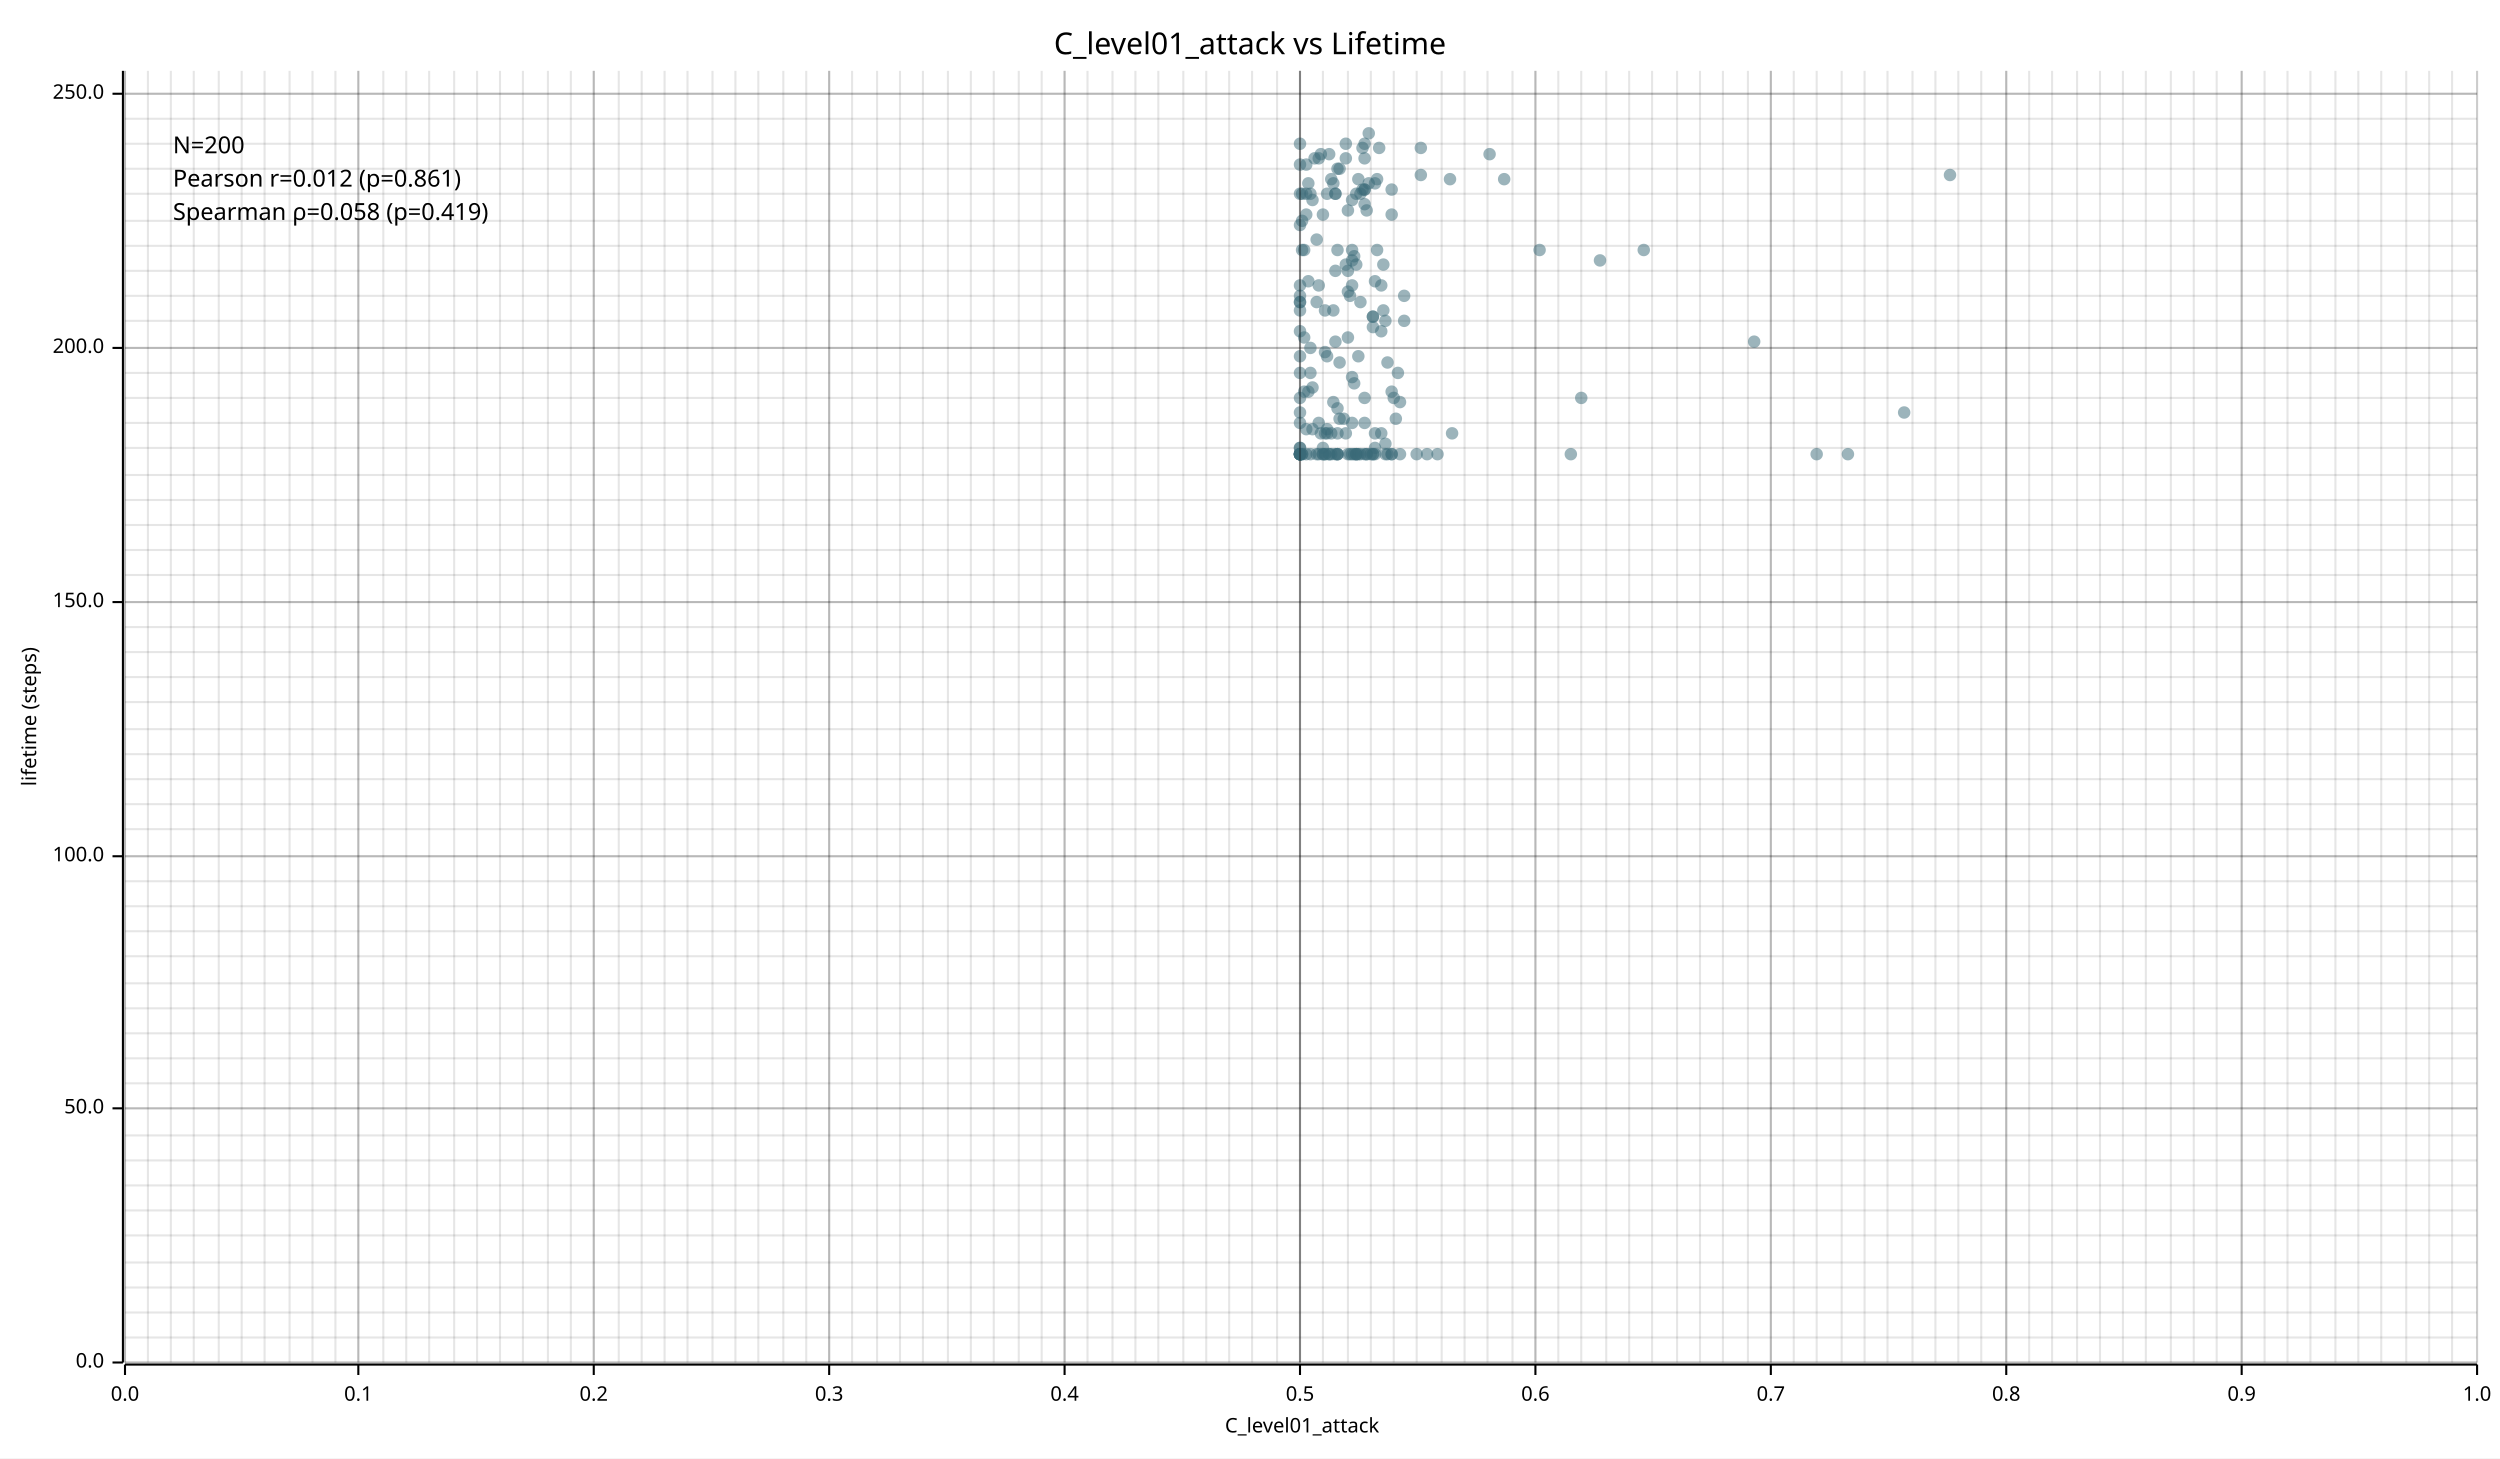
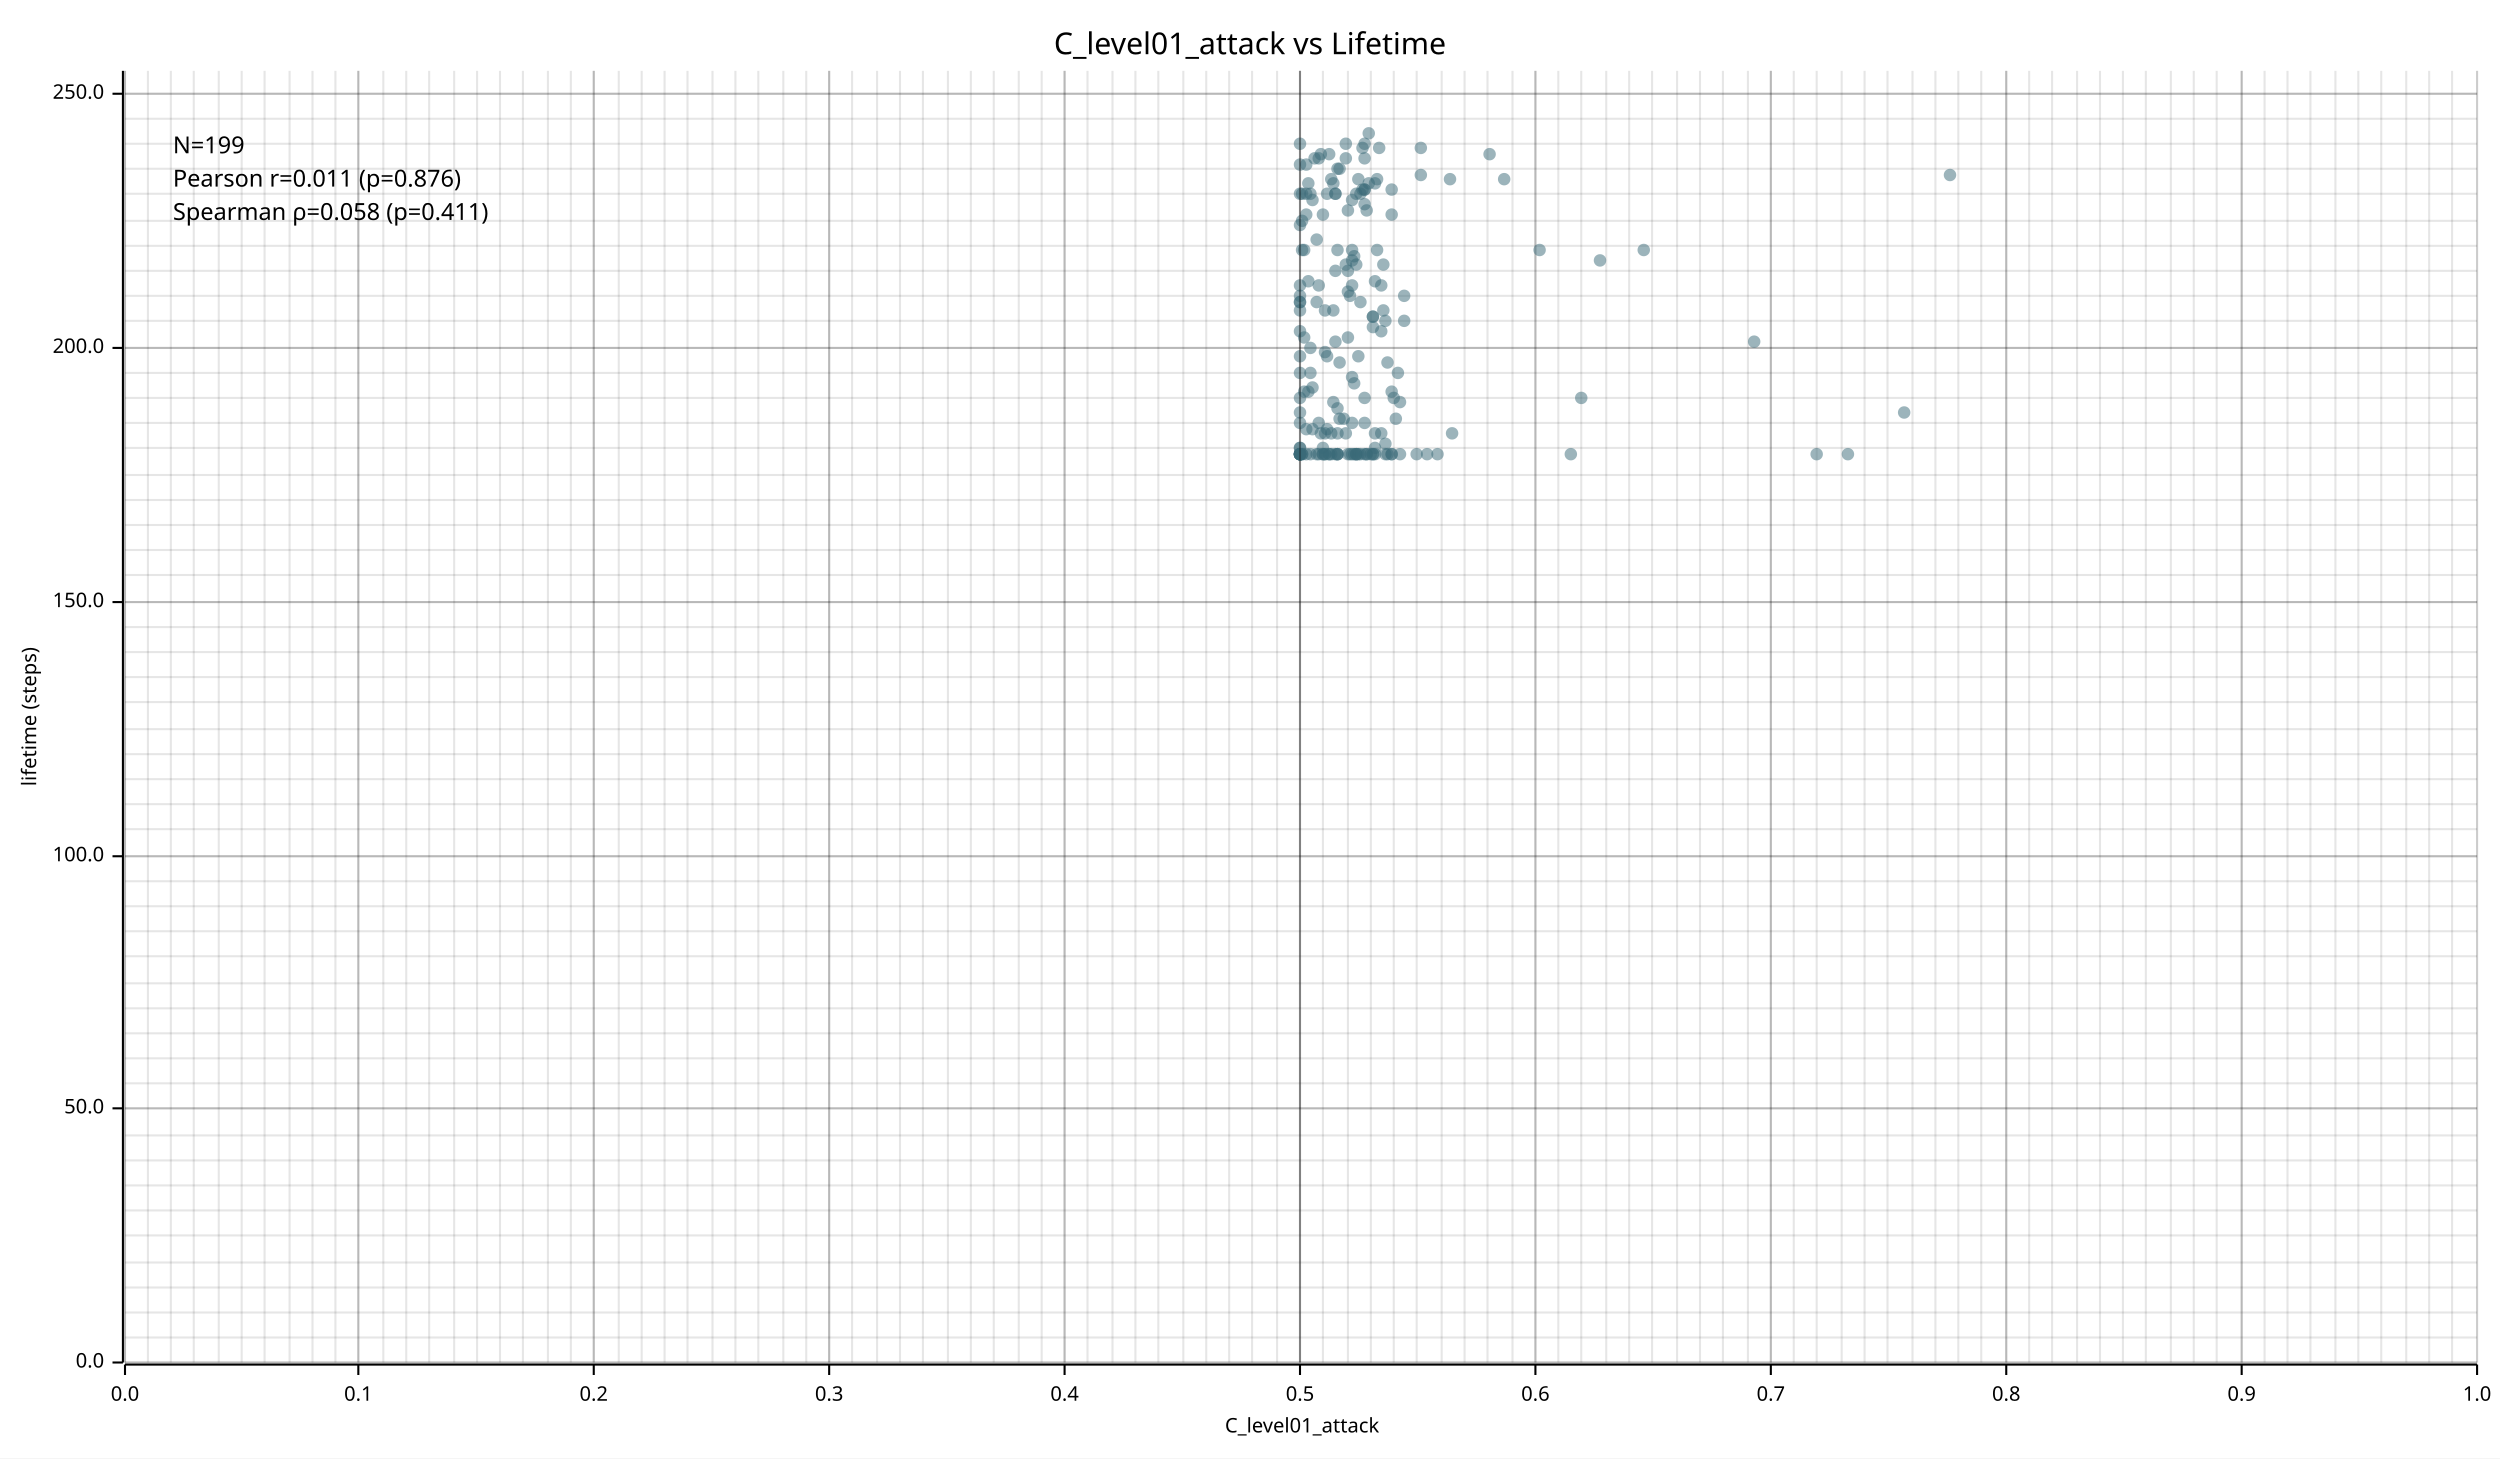
<svg xmlns="http://www.w3.org/2000/svg" width="1200" height="700" viewBox="0 0 1200 700">
  <rect x="0" y="0" width="1200" height="700" opacity="1" fill="#FFFFFF" stroke="none" />
  <text x="600" y="15" dy="0.76em" text-anchor="middle" font-family="sans-serif" font-size="14.516" opacity="1" fill="#000000">
C_level01_attack vs Lifetime
</text>
  <line opacity="0.1" stroke="#000000" stroke-width="1" x1="60" y1="654" x2="60" y2="34" />
  <line opacity="0.1" stroke="#000000" stroke-width="1" x1="71" y1="654" x2="71" y2="34" />
  <line opacity="0.1" stroke="#000000" stroke-width="1" x1="82" y1="654" x2="82" y2="34" />
  <line opacity="0.1" stroke="#000000" stroke-width="1" x1="93" y1="654" x2="93" y2="34" />
  <line opacity="0.1" stroke="#000000" stroke-width="1" x1="105" y1="654" x2="105" y2="34" />
  <line opacity="0.1" stroke="#000000" stroke-width="1" x1="116" y1="654" x2="116" y2="34" />
  <line opacity="0.1" stroke="#000000" stroke-width="1" x1="127" y1="654" x2="127" y2="34" />
  <line opacity="0.1" stroke="#000000" stroke-width="1" x1="139" y1="654" x2="139" y2="34" />
  <line opacity="0.1" stroke="#000000" stroke-width="1" x1="150" y1="654" x2="150" y2="34" />
  <line opacity="0.1" stroke="#000000" stroke-width="1" x1="161" y1="654" x2="161" y2="34" />
  <line opacity="0.1" stroke="#000000" stroke-width="1" x1="172" y1="654" x2="172" y2="34" />
  <line opacity="0.1" stroke="#000000" stroke-width="1" x1="184" y1="654" x2="184" y2="34" />
  <line opacity="0.1" stroke="#000000" stroke-width="1" x1="195" y1="654" x2="195" y2="34" />
  <line opacity="0.1" stroke="#000000" stroke-width="1" x1="206" y1="654" x2="206" y2="34" />
  <line opacity="0.1" stroke="#000000" stroke-width="1" x1="218" y1="654" x2="218" y2="34" />
  <line opacity="0.1" stroke="#000000" stroke-width="1" x1="229" y1="654" x2="229" y2="34" />
  <line opacity="0.1" stroke="#000000" stroke-width="1" x1="240" y1="654" x2="240" y2="34" />
  <line opacity="0.1" stroke="#000000" stroke-width="1" x1="251" y1="654" x2="251" y2="34" />
  <line opacity="0.1" stroke="#000000" stroke-width="1" x1="263" y1="654" x2="263" y2="34" />
  <line opacity="0.1" stroke="#000000" stroke-width="1" x1="274" y1="654" x2="274" y2="34" />
  <line opacity="0.1" stroke="#000000" stroke-width="1" x1="285" y1="654" x2="285" y2="34" />
  <line opacity="0.1" stroke="#000000" stroke-width="1" x1="297" y1="654" x2="297" y2="34" />
  <line opacity="0.1" stroke="#000000" stroke-width="1" x1="308" y1="654" x2="308" y2="34" />
  <line opacity="0.1" stroke="#000000" stroke-width="1" x1="319" y1="654" x2="319" y2="34" />
  <line opacity="0.1" stroke="#000000" stroke-width="1" x1="330" y1="654" x2="330" y2="34" />
  <line opacity="0.1" stroke="#000000" stroke-width="1" x1="342" y1="654" x2="342" y2="34" />
  <line opacity="0.1" stroke="#000000" stroke-width="1" x1="353" y1="654" x2="353" y2="34" />
  <line opacity="0.1" stroke="#000000" stroke-width="1" x1="364" y1="654" x2="364" y2="34" />
  <line opacity="0.1" stroke="#000000" stroke-width="1" x1="376" y1="654" x2="376" y2="34" />
  <line opacity="0.1" stroke="#000000" stroke-width="1" x1="387" y1="654" x2="387" y2="34" />
  <line opacity="0.1" stroke="#000000" stroke-width="1" x1="398" y1="654" x2="398" y2="34" />
  <line opacity="0.1" stroke="#000000" stroke-width="1" x1="409" y1="654" x2="409" y2="34" />
  <line opacity="0.1" stroke="#000000" stroke-width="1" x1="421" y1="654" x2="421" y2="34" />
  <line opacity="0.1" stroke="#000000" stroke-width="1" x1="432" y1="654" x2="432" y2="34" />
  <line opacity="0.1" stroke="#000000" stroke-width="1" x1="443" y1="654" x2="443" y2="34" />
  <line opacity="0.1" stroke="#000000" stroke-width="1" x1="455" y1="654" x2="455" y2="34" />
  <line opacity="0.1" stroke="#000000" stroke-width="1" x1="466" y1="654" x2="466" y2="34" />
  <line opacity="0.1" stroke="#000000" stroke-width="1" x1="477" y1="654" x2="477" y2="34" />
  <line opacity="0.1" stroke="#000000" stroke-width="1" x1="489" y1="654" x2="489" y2="34" />
  <line opacity="0.1" stroke="#000000" stroke-width="1" x1="500" y1="654" x2="500" y2="34" />
  <line opacity="0.1" stroke="#000000" stroke-width="1" x1="511" y1="654" x2="511" y2="34" />
  <line opacity="0.1" stroke="#000000" stroke-width="1" x1="522" y1="654" x2="522" y2="34" />
  <line opacity="0.1" stroke="#000000" stroke-width="1" x1="534" y1="654" x2="534" y2="34" />
  <line opacity="0.1" stroke="#000000" stroke-width="1" x1="545" y1="654" x2="545" y2="34" />
  <line opacity="0.1" stroke="#000000" stroke-width="1" x1="556" y1="654" x2="556" y2="34" />
  <line opacity="0.1" stroke="#000000" stroke-width="1" x1="568" y1="654" x2="568" y2="34" />
  <line opacity="0.1" stroke="#000000" stroke-width="1" x1="579" y1="654" x2="579" y2="34" />
  <line opacity="0.1" stroke="#000000" stroke-width="1" x1="590" y1="654" x2="590" y2="34" />
  <line opacity="0.1" stroke="#000000" stroke-width="1" x1="601" y1="654" x2="601" y2="34" />
  <line opacity="0.1" stroke="#000000" stroke-width="1" x1="613" y1="654" x2="613" y2="34" />
  <line opacity="0.1" stroke="#000000" stroke-width="1" x1="624" y1="654" x2="624" y2="34" />
  <line opacity="0.1" stroke="#000000" stroke-width="1" x1="635" y1="654" x2="635" y2="34" />
  <line opacity="0.1" stroke="#000000" stroke-width="1" x1="647" y1="654" x2="647" y2="34" />
  <line opacity="0.1" stroke="#000000" stroke-width="1" x1="658" y1="654" x2="658" y2="34" />
  <line opacity="0.1" stroke="#000000" stroke-width="1" x1="669" y1="654" x2="669" y2="34" />
  <line opacity="0.1" stroke="#000000" stroke-width="1" x1="680" y1="654" x2="680" y2="34" />
  <line opacity="0.1" stroke="#000000" stroke-width="1" x1="692" y1="654" x2="692" y2="34" />
  <line opacity="0.1" stroke="#000000" stroke-width="1" x1="703" y1="654" x2="703" y2="34" />
  <line opacity="0.1" stroke="#000000" stroke-width="1" x1="714" y1="654" x2="714" y2="34" />
  <line opacity="0.1" stroke="#000000" stroke-width="1" x1="726" y1="654" x2="726" y2="34" />
  <line opacity="0.1" stroke="#000000" stroke-width="1" x1="737" y1="654" x2="737" y2="34" />
  <line opacity="0.1" stroke="#000000" stroke-width="1" x1="748" y1="654" x2="748" y2="34" />
  <line opacity="0.1" stroke="#000000" stroke-width="1" x1="759" y1="654" x2="759" y2="34" />
  <line opacity="0.1" stroke="#000000" stroke-width="1" x1="771" y1="654" x2="771" y2="34" />
  <line opacity="0.1" stroke="#000000" stroke-width="1" x1="782" y1="654" x2="782" y2="34" />
  <line opacity="0.1" stroke="#000000" stroke-width="1" x1="793" y1="654" x2="793" y2="34" />
  <line opacity="0.1" stroke="#000000" stroke-width="1" x1="805" y1="654" x2="805" y2="34" />
  <line opacity="0.1" stroke="#000000" stroke-width="1" x1="816" y1="654" x2="816" y2="34" />
  <line opacity="0.1" stroke="#000000" stroke-width="1" x1="827" y1="654" x2="827" y2="34" />
  <line opacity="0.1" stroke="#000000" stroke-width="1" x1="839" y1="654" x2="839" y2="34" />
  <line opacity="0.1" stroke="#000000" stroke-width="1" x1="850" y1="654" x2="850" y2="34" />
  <line opacity="0.1" stroke="#000000" stroke-width="1" x1="861" y1="654" x2="861" y2="34" />
  <line opacity="0.1" stroke="#000000" stroke-width="1" x1="872" y1="654" x2="872" y2="34" />
  <line opacity="0.1" stroke="#000000" stroke-width="1" x1="884" y1="654" x2="884" y2="34" />
  <line opacity="0.1" stroke="#000000" stroke-width="1" x1="895" y1="654" x2="895" y2="34" />
  <line opacity="0.1" stroke="#000000" stroke-width="1" x1="906" y1="654" x2="906" y2="34" />
  <line opacity="0.1" stroke="#000000" stroke-width="1" x1="918" y1="654" x2="918" y2="34" />
  <line opacity="0.1" stroke="#000000" stroke-width="1" x1="929" y1="654" x2="929" y2="34" />
  <line opacity="0.1" stroke="#000000" stroke-width="1" x1="940" y1="654" x2="940" y2="34" />
  <line opacity="0.1" stroke="#000000" stroke-width="1" x1="951" y1="654" x2="951" y2="34" />
  <line opacity="0.1" stroke="#000000" stroke-width="1" x1="963" y1="654" x2="963" y2="34" />
  <line opacity="0.1" stroke="#000000" stroke-width="1" x1="974" y1="654" x2="974" y2="34" />
  <line opacity="0.1" stroke="#000000" stroke-width="1" x1="985" y1="654" x2="985" y2="34" />
  <line opacity="0.1" stroke="#000000" stroke-width="1" x1="997" y1="654" x2="997" y2="34" />
  <line opacity="0.1" stroke="#000000" stroke-width="1" x1="1008" y1="654" x2="1008" y2="34" />
  <line opacity="0.1" stroke="#000000" stroke-width="1" x1="1019" y1="654" x2="1019" y2="34" />
  <line opacity="0.1" stroke="#000000" stroke-width="1" x1="1030" y1="654" x2="1030" y2="34" />
  <line opacity="0.1" stroke="#000000" stroke-width="1" x1="1042" y1="654" x2="1042" y2="34" />
  <line opacity="0.1" stroke="#000000" stroke-width="1" x1="1053" y1="654" x2="1053" y2="34" />
  <line opacity="0.1" stroke="#000000" stroke-width="1" x1="1064" y1="654" x2="1064" y2="34" />
  <line opacity="0.1" stroke="#000000" stroke-width="1" x1="1076" y1="654" x2="1076" y2="34" />
  <line opacity="0.1" stroke="#000000" stroke-width="1" x1="1087" y1="654" x2="1087" y2="34" />
  <line opacity="0.1" stroke="#000000" stroke-width="1" x1="1098" y1="654" x2="1098" y2="34" />
  <line opacity="0.1" stroke="#000000" stroke-width="1" x1="1109" y1="654" x2="1109" y2="34" />
  <line opacity="0.1" stroke="#000000" stroke-width="1" x1="1121" y1="654" x2="1121" y2="34" />
  <line opacity="0.1" stroke="#000000" stroke-width="1" x1="1132" y1="654" x2="1132" y2="34" />
  <line opacity="0.1" stroke="#000000" stroke-width="1" x1="1143" y1="654" x2="1143" y2="34" />
  <line opacity="0.1" stroke="#000000" stroke-width="1" x1="1155" y1="654" x2="1155" y2="34" />
  <line opacity="0.1" stroke="#000000" stroke-width="1" x1="1166" y1="654" x2="1166" y2="34" />
  <line opacity="0.1" stroke="#000000" stroke-width="1" x1="1177" y1="654" x2="1177" y2="34" />
  <line opacity="0.1" stroke="#000000" stroke-width="1" x1="60" y1="654" x2="1189" y2="654" />
  <line opacity="0.1" stroke="#000000" stroke-width="1" x1="60" y1="642" x2="1189" y2="642" />
  <line opacity="0.1" stroke="#000000" stroke-width="1" x1="60" y1="630" x2="1189" y2="630" />
  <line opacity="0.1" stroke="#000000" stroke-width="1" x1="60" y1="618" x2="1189" y2="618" />
  <line opacity="0.1" stroke="#000000" stroke-width="1" x1="60" y1="606" x2="1189" y2="606" />
  <line opacity="0.1" stroke="#000000" stroke-width="1" x1="60" y1="593" x2="1189" y2="593" />
  <line opacity="0.1" stroke="#000000" stroke-width="1" x1="60" y1="581" x2="1189" y2="581" />
  <line opacity="0.1" stroke="#000000" stroke-width="1" x1="60" y1="569" x2="1189" y2="569" />
  <line opacity="0.1" stroke="#000000" stroke-width="1" x1="60" y1="557" x2="1189" y2="557" />
  <line opacity="0.1" stroke="#000000" stroke-width="1" x1="60" y1="545" x2="1189" y2="545" />
  <line opacity="0.1" stroke="#000000" stroke-width="1" x1="60" y1="532" x2="1189" y2="532" />
  <line opacity="0.1" stroke="#000000" stroke-width="1" x1="60" y1="520" x2="1189" y2="520" />
  <line opacity="0.1" stroke="#000000" stroke-width="1" x1="60" y1="508" x2="1189" y2="508" />
  <line opacity="0.1" stroke="#000000" stroke-width="1" x1="60" y1="496" x2="1189" y2="496" />
  <line opacity="0.1" stroke="#000000" stroke-width="1" x1="60" y1="484" x2="1189" y2="484" />
  <line opacity="0.1" stroke="#000000" stroke-width="1" x1="60" y1="472" x2="1189" y2="472" />
  <line opacity="0.1" stroke="#000000" stroke-width="1" x1="60" y1="459" x2="1189" y2="459" />
  <line opacity="0.1" stroke="#000000" stroke-width="1" x1="60" y1="447" x2="1189" y2="447" />
  <line opacity="0.1" stroke="#000000" stroke-width="1" x1="60" y1="435" x2="1189" y2="435" />
  <line opacity="0.1" stroke="#000000" stroke-width="1" x1="60" y1="423" x2="1189" y2="423" />
  <line opacity="0.1" stroke="#000000" stroke-width="1" x1="60" y1="411" x2="1189" y2="411" />
  <line opacity="0.1" stroke="#000000" stroke-width="1" x1="60" y1="398" x2="1189" y2="398" />
  <line opacity="0.1" stroke="#000000" stroke-width="1" x1="60" y1="386" x2="1189" y2="386" />
  <line opacity="0.1" stroke="#000000" stroke-width="1" x1="60" y1="374" x2="1189" y2="374" />
  <line opacity="0.1" stroke="#000000" stroke-width="1" x1="60" y1="362" x2="1189" y2="362" />
  <line opacity="0.1" stroke="#000000" stroke-width="1" x1="60" y1="350" x2="1189" y2="350" />
  <line opacity="0.1" stroke="#000000" stroke-width="1" x1="60" y1="337" x2="1189" y2="337" />
  <line opacity="0.1" stroke="#000000" stroke-width="1" x1="60" y1="325" x2="1189" y2="325" />
  <line opacity="0.1" stroke="#000000" stroke-width="1" x1="60" y1="313" x2="1189" y2="313" />
  <line opacity="0.1" stroke="#000000" stroke-width="1" x1="60" y1="301" x2="1189" y2="301" />
  <line opacity="0.1" stroke="#000000" stroke-width="1" x1="60" y1="289" x2="1189" y2="289" />
  <line opacity="0.1" stroke="#000000" stroke-width="1" x1="60" y1="276" x2="1189" y2="276" />
  <line opacity="0.1" stroke="#000000" stroke-width="1" x1="60" y1="264" x2="1189" y2="264" />
  <line opacity="0.1" stroke="#000000" stroke-width="1" x1="60" y1="252" x2="1189" y2="252" />
  <line opacity="0.1" stroke="#000000" stroke-width="1" x1="60" y1="240" x2="1189" y2="240" />
  <line opacity="0.1" stroke="#000000" stroke-width="1" x1="60" y1="228" x2="1189" y2="228" />
  <line opacity="0.1" stroke="#000000" stroke-width="1" x1="60" y1="215" x2="1189" y2="215" />
  <line opacity="0.1" stroke="#000000" stroke-width="1" x1="60" y1="203" x2="1189" y2="203" />
  <line opacity="0.1" stroke="#000000" stroke-width="1" x1="60" y1="191" x2="1189" y2="191" />
  <line opacity="0.1" stroke="#000000" stroke-width="1" x1="60" y1="179" x2="1189" y2="179" />
  <line opacity="0.1" stroke="#000000" stroke-width="1" x1="60" y1="167" x2="1189" y2="167" />
  <line opacity="0.1" stroke="#000000" stroke-width="1" x1="60" y1="154" x2="1189" y2="154" />
  <line opacity="0.1" stroke="#000000" stroke-width="1" x1="60" y1="142" x2="1189" y2="142" />
  <line opacity="0.1" stroke="#000000" stroke-width="1" x1="60" y1="130" x2="1189" y2="130" />
  <line opacity="0.1" stroke="#000000" stroke-width="1" x1="60" y1="118" x2="1189" y2="118" />
  <line opacity="0.1" stroke="#000000" stroke-width="1" x1="60" y1="106" x2="1189" y2="106" />
  <line opacity="0.1" stroke="#000000" stroke-width="1" x1="60" y1="93" x2="1189" y2="93" />
  <line opacity="0.1" stroke="#000000" stroke-width="1" x1="60" y1="81" x2="1189" y2="81" />
  <line opacity="0.1" stroke="#000000" stroke-width="1" x1="60" y1="69" x2="1189" y2="69" />
  <line opacity="0.1" stroke="#000000" stroke-width="1" x1="60" y1="57" x2="1189" y2="57" />
  <line opacity="0.1" stroke="#000000" stroke-width="1" x1="60" y1="45" x2="1189" y2="45" />
  <text x="10" y="344" dy="0.76em" text-anchor="middle" font-family="sans-serif" font-size="9.677" opacity="1" fill="#000000" transform="rotate(270, 10, 344)">
lifetime (steps)
</text>
  <text x="625" y="690" dy="-0.5ex" text-anchor="middle" font-family="sans-serif" font-size="9.677" opacity="1" fill="#000000">
C_level01_attack
</text>
  <line opacity="0.2" stroke="#000000" stroke-width="1" x1="60" y1="654" x2="60" y2="34" />
  <line opacity="0.2" stroke="#000000" stroke-width="1" x1="172" y1="654" x2="172" y2="34" />
  <line opacity="0.2" stroke="#000000" stroke-width="1" x1="285" y1="654" x2="285" y2="34" />
  <line opacity="0.2" stroke="#000000" stroke-width="1" x1="398" y1="654" x2="398" y2="34" />
  <line opacity="0.2" stroke="#000000" stroke-width="1" x1="511" y1="654" x2="511" y2="34" />
  <line opacity="0.2" stroke="#000000" stroke-width="1" x1="624" y1="654" x2="624" y2="34" />
  <line opacity="0.2" stroke="#000000" stroke-width="1" x1="737" y1="654" x2="737" y2="34" />
  <line opacity="0.2" stroke="#000000" stroke-width="1" x1="850" y1="654" x2="850" y2="34" />
  <line opacity="0.2" stroke="#000000" stroke-width="1" x1="963" y1="654" x2="963" y2="34" />
  <line opacity="0.2" stroke="#000000" stroke-width="1" x1="1076" y1="654" x2="1076" y2="34" />
  <line opacity="0.2" stroke="#000000" stroke-width="1" x1="1189" y1="654" x2="1189" y2="34" />
  <line opacity="0.2" stroke="#000000" stroke-width="1" x1="60" y1="654" x2="1189" y2="654" />
  <line opacity="0.2" stroke="#000000" stroke-width="1" x1="60" y1="532" x2="1189" y2="532" />
  <line opacity="0.2" stroke="#000000" stroke-width="1" x1="60" y1="411" x2="1189" y2="411" />
  <line opacity="0.2" stroke="#000000" stroke-width="1" x1="60" y1="289" x2="1189" y2="289" />
  <line opacity="0.2" stroke="#000000" stroke-width="1" x1="60" y1="167" x2="1189" y2="167" />
  <line opacity="0.2" stroke="#000000" stroke-width="1" x1="60" y1="45" x2="1189" y2="45" />
  <polyline fill="none" opacity="1" stroke="#000000" stroke-width="1" points="59,34 59,654 " />
  <text x="50" y="654" dy="0.5ex" text-anchor="end" font-family="sans-serif" font-size="9.677" opacity="1" fill="#000000">
0.0
</text>
  <polyline fill="none" opacity="1" stroke="#000000" stroke-width="1" points="54,654 59,654 " />
  <text x="50" y="532" dy="0.5ex" text-anchor="end" font-family="sans-serif" font-size="9.677" opacity="1" fill="#000000">
50.0
</text>
  <polyline fill="none" opacity="1" stroke="#000000" stroke-width="1" points="54,532 59,532 " />
  <text x="50" y="411" dy="0.5ex" text-anchor="end" font-family="sans-serif" font-size="9.677" opacity="1" fill="#000000">
100.0
</text>
  <polyline fill="none" opacity="1" stroke="#000000" stroke-width="1" points="54,411 59,411 " />
  <text x="50" y="289" dy="0.5ex" text-anchor="end" font-family="sans-serif" font-size="9.677" opacity="1" fill="#000000">
150.0
</text>
  <polyline fill="none" opacity="1" stroke="#000000" stroke-width="1" points="54,289 59,289 " />
  <text x="50" y="167" dy="0.5ex" text-anchor="end" font-family="sans-serif" font-size="9.677" opacity="1" fill="#000000">
200.0
</text>
  <polyline fill="none" opacity="1" stroke="#000000" stroke-width="1" points="54,167 59,167 " />
  <text x="50" y="45" dy="0.5ex" text-anchor="end" font-family="sans-serif" font-size="9.677" opacity="1" fill="#000000">
250.0
</text>
  <polyline fill="none" opacity="1" stroke="#000000" stroke-width="1" points="54,45 59,45 " />
  <polyline fill="none" opacity="1" stroke="#000000" stroke-width="1" points="60,655 1189,655 " />
  <text x="60" y="665" dy="0.76em" text-anchor="middle" font-family="sans-serif" font-size="9.677" opacity="1" fill="#000000">
0.0
</text>
  <polyline fill="none" opacity="1" stroke="#000000" stroke-width="1" points="60,655 60,660 " />
  <text x="172" y="665" dy="0.76em" text-anchor="middle" font-family="sans-serif" font-size="9.677" opacity="1" fill="#000000">
0.1
</text>
  <polyline fill="none" opacity="1" stroke="#000000" stroke-width="1" points="172,655 172,660 " />
  <text x="285" y="665" dy="0.76em" text-anchor="middle" font-family="sans-serif" font-size="9.677" opacity="1" fill="#000000">
0.2
</text>
  <polyline fill="none" opacity="1" stroke="#000000" stroke-width="1" points="285,655 285,660 " />
  <text x="398" y="665" dy="0.76em" text-anchor="middle" font-family="sans-serif" font-size="9.677" opacity="1" fill="#000000">
0.3
</text>
  <polyline fill="none" opacity="1" stroke="#000000" stroke-width="1" points="398,655 398,660 " />
  <text x="511" y="665" dy="0.76em" text-anchor="middle" font-family="sans-serif" font-size="9.677" opacity="1" fill="#000000">
0.4
</text>
  <polyline fill="none" opacity="1" stroke="#000000" stroke-width="1" points="511,655 511,660 " />
  <text x="624" y="665" dy="0.76em" text-anchor="middle" font-family="sans-serif" font-size="9.677" opacity="1" fill="#000000">
0.5
</text>
  <polyline fill="none" opacity="1" stroke="#000000" stroke-width="1" points="624,655 624,660 " />
  <text x="737" y="665" dy="0.76em" text-anchor="middle" font-family="sans-serif" font-size="9.677" opacity="1" fill="#000000">
0.6
</text>
  <polyline fill="none" opacity="1" stroke="#000000" stroke-width="1" points="737,655 737,660 " />
  <text x="850" y="665" dy="0.76em" text-anchor="middle" font-family="sans-serif" font-size="9.677" opacity="1" fill="#000000">
0.7
</text>
  <polyline fill="none" opacity="1" stroke="#000000" stroke-width="1" points="850,655 850,660 " />
  <text x="963" y="665" dy="0.76em" text-anchor="middle" font-family="sans-serif" font-size="9.677" opacity="1" fill="#000000">
0.8
</text>
  <polyline fill="none" opacity="1" stroke="#000000" stroke-width="1" points="963,655 963,660 " />
  <text x="1076" y="665" dy="0.76em" text-anchor="middle" font-family="sans-serif" font-size="9.677" opacity="1" fill="#000000">
0.9
</text>
  <polyline fill="none" opacity="1" stroke="#000000" stroke-width="1" points="1076,655 1076,660 " />
  <text x="1189" y="665" dy="0.76em" text-anchor="middle" font-family="sans-serif" font-size="9.677" opacity="1" fill="#000000">
1.0
</text>
  <polyline fill="none" opacity="1" stroke="#000000" stroke-width="1" points="1189,655 1189,660 " />
  <circle cx="652" cy="218" r="3" opacity="0.5" fill="#3A6A78" stroke="none" stroke-width="1" />
  <circle cx="656" cy="218" r="3" opacity="0.5" fill="#3A6A78" stroke="none" stroke-width="1" />
  <circle cx="647" cy="218" r="3" opacity="0.5" fill="#3A6A78" stroke="none" stroke-width="1" />
  <circle cx="649" cy="218" r="3" opacity="0.5" fill="#3A6A78" stroke="none" stroke-width="1" />
  <circle cx="624" cy="218" r="3" opacity="0.5" fill="#3A6A78" stroke="none" stroke-width="1" />
  <circle cx="642" cy="218" r="3" opacity="0.5" fill="#3A6A78" stroke="none" stroke-width="1" />
  <circle cx="685" cy="218" r="3" opacity="0.5" fill="#3A6A78" stroke="none" stroke-width="1" />
  <circle cx="754" cy="218" r="3" opacity="0.5" fill="#3A6A78" stroke="none" stroke-width="1" />
  <circle cx="625" cy="218" r="3" opacity="0.5" fill="#3A6A78" stroke="none" stroke-width="1" />
  <circle cx="665" cy="213" r="3" opacity="0.5" fill="#3A6A78" stroke="none" stroke-width="1" />
  <circle cx="646" cy="208" r="3" opacity="0.5" fill="#3A6A78" stroke="none" stroke-width="1" />
  <circle cx="642" cy="208" r="3" opacity="0.5" fill="#3A6A78" stroke="none" stroke-width="1" />
  <circle cx="633" cy="203" r="3" opacity="0.5" fill="#3A6A78" stroke="none" stroke-width="1" />
  <circle cx="624" cy="191" r="3" opacity="0.5" fill="#3A6A78" stroke="none" stroke-width="1" />
  <circle cx="668" cy="188" r="3" opacity="0.5" fill="#3A6A78" stroke="none" stroke-width="1" />
  <circle cx="629" cy="179" r="3" opacity="0.5" fill="#3A6A78" stroke="none" stroke-width="1" />
  <circle cx="636" cy="169" r="3" opacity="0.5" fill="#3A6A78" stroke="none" stroke-width="1" />
  <circle cx="665" cy="154" r="3" opacity="0.5" fill="#3A6A78" stroke="none" stroke-width="1" />
  <circle cx="674" cy="154" r="3" opacity="0.5" fill="#3A6A78" stroke="none" stroke-width="1" />
  <circle cx="641" cy="130" r="3" opacity="0.5" fill="#3A6A78" stroke="none" stroke-width="1" />
  <circle cx="625" cy="120" r="3" opacity="0.5" fill="#3A6A78" stroke="none" stroke-width="1" />
  <circle cx="626" cy="120" r="3" opacity="0.5" fill="#3A6A78" stroke="none" stroke-width="1" />
  <circle cx="627" cy="103" r="3" opacity="0.5" fill="#3A6A78" stroke="none" stroke-width="1" />
  <circle cx="649" cy="96" r="3" opacity="0.5" fill="#3A6A78" stroke="none" stroke-width="1" />
  <circle cx="637" cy="93" r="3" opacity="0.5" fill="#3A6A78" stroke="none" stroke-width="1" />
  <circle cx="624" cy="93" r="3" opacity="0.5" fill="#3A6A78" stroke="none" stroke-width="1" />
  <circle cx="653" cy="93" r="3" opacity="0.5" fill="#3A6A78" stroke="none" stroke-width="1" />
  <circle cx="641" cy="93" r="3" opacity="0.5" fill="#3A6A78" stroke="none" stroke-width="1" />
  <circle cx="634" cy="74" r="3" opacity="0.5" fill="#3A6A78" stroke="none" stroke-width="1" />
  <circle cx="715" cy="74" r="3" opacity="0.5" fill="#3A6A78" stroke="none" stroke-width="1" />
  <circle cx="624" cy="69" r="3" opacity="0.5" fill="#3A6A78" stroke="none" stroke-width="1" />
  <circle cx="657" cy="64" r="3" opacity="0.5" fill="#3A6A78" stroke="none" stroke-width="1" />
  <circle cx="659" cy="218" r="3" opacity="0.5" fill="#3A6A78" stroke="none" stroke-width="1" />
  <circle cx="658" cy="218" r="3" opacity="0.5" fill="#3A6A78" stroke="none" stroke-width="1" />
  <circle cx="624" cy="218" r="3" opacity="0.5" fill="#3A6A78" stroke="none" stroke-width="1" />
  <circle cx="632" cy="218" r="3" opacity="0.5" fill="#3A6A78" stroke="none" stroke-width="1" />
  <circle cx="640" cy="193" r="3" opacity="0.5" fill="#3A6A78" stroke="none" stroke-width="1" />
  <circle cx="628" cy="188" r="3" opacity="0.5" fill="#3A6A78" stroke="none" stroke-width="1" />
  <circle cx="660" cy="208" r="3" opacity="0.5" fill="#3A6A78" stroke="none" stroke-width="1" />
  <circle cx="660" cy="218" r="3" opacity="0.5" fill="#3A6A78" stroke="none" stroke-width="1" />
  <circle cx="640" cy="149" r="3" opacity="0.5" fill="#3A6A78" stroke="none" stroke-width="1" />
  <circle cx="624" cy="142" r="3" opacity="0.5" fill="#3A6A78" stroke="none" stroke-width="1" />
  <circle cx="663" cy="137" r="3" opacity="0.5" fill="#3A6A78" stroke="none" stroke-width="1" />
  <circle cx="624" cy="215" r="3" opacity="0.5" fill="#3A6A78" stroke="none" stroke-width="1" />
  <circle cx="739" cy="120" r="3" opacity="0.5" fill="#3A6A78" stroke="none" stroke-width="1" />
  <circle cx="690" cy="218" r="3" opacity="0.5" fill="#3A6A78" stroke="none" stroke-width="1" />
  <circle cx="663" cy="159" r="3" opacity="0.5" fill="#3A6A78" stroke="none" stroke-width="1" />
  <circle cx="661" cy="86" r="3" opacity="0.5" fill="#3A6A78" stroke="none" stroke-width="1" />
-   <circle cx="637" cy="208" r="3" opacity="0.5" fill="#3A6A78" stroke="none" stroke-width="1" />
  <circle cx="653" cy="145" r="3" opacity="0.5" fill="#3A6A78" stroke="none" stroke-width="1" />
  <circle cx="633" cy="218" r="3" opacity="0.5" fill="#3A6A78" stroke="none" stroke-width="1" />
  <circle cx="646" cy="69" r="3" opacity="0.5" fill="#3A6A78" stroke="none" stroke-width="1" />
  <circle cx="627" cy="79" r="3" opacity="0.5" fill="#3A6A78" stroke="none" stroke-width="1" />
  <circle cx="630" cy="186" r="3" opacity="0.5" fill="#3A6A78" stroke="none" stroke-width="1" />
  <circle cx="627" cy="93" r="3" opacity="0.5" fill="#3A6A78" stroke="none" stroke-width="1" />
  <circle cx="662" cy="71" r="3" opacity="0.5" fill="#3A6A78" stroke="none" stroke-width="1" />
  <circle cx="624" cy="149" r="3" opacity="0.5" fill="#3A6A78" stroke="none" stroke-width="1" />
  <circle cx="768" cy="125" r="3" opacity="0.5" fill="#3A6A78" stroke="none" stroke-width="1" />
  <circle cx="624" cy="137" r="3" opacity="0.5" fill="#3A6A78" stroke="none" stroke-width="1" />
  <circle cx="650" cy="123" r="3" opacity="0.5" fill="#3A6A78" stroke="none" stroke-width="1" />
  <circle cx="649" cy="125" r="3" opacity="0.5" fill="#3A6A78" stroke="none" stroke-width="1" />
  <circle cx="655" cy="91" r="3" opacity="0.5" fill="#3A6A78" stroke="none" stroke-width="1" />
  <circle cx="682" cy="71" r="3" opacity="0.5" fill="#3A6A78" stroke="none" stroke-width="1" />
  <circle cx="624" cy="79" r="3" opacity="0.5" fill="#3A6A78" stroke="none" stroke-width="1" />
  <circle cx="641" cy="218" r="3" opacity="0.5" fill="#3A6A78" stroke="none" stroke-width="1" />
  <circle cx="648" cy="218" r="3" opacity="0.5" fill="#3A6A78" stroke="none" stroke-width="1" />
  <circle cx="636" cy="218" r="3" opacity="0.5" fill="#3A6A78" stroke="none" stroke-width="1" />
  <circle cx="642" cy="218" r="3" opacity="0.5" fill="#3A6A78" stroke="none" stroke-width="1" />
  <circle cx="665" cy="218" r="3" opacity="0.5" fill="#3A6A78" stroke="none" stroke-width="1" />
  <circle cx="674" cy="142" r="3" opacity="0.5" fill="#3A6A78" stroke="none" stroke-width="1" />
  <circle cx="624" cy="218" r="3" opacity="0.5" fill="#3A6A78" stroke="none" stroke-width="1" />
  <circle cx="624" cy="218" r="3" opacity="0.5" fill="#3A6A78" stroke="none" stroke-width="1" />
  <circle cx="697" cy="208" r="3" opacity="0.5" fill="#3A6A78" stroke="none" stroke-width="1" />
  <circle cx="638" cy="218" r="3" opacity="0.5" fill="#3A6A78" stroke="none" stroke-width="1" />
  <circle cx="632" cy="115" r="3" opacity="0.5" fill="#3A6A78" stroke="none" stroke-width="1" />
  <circle cx="722" cy="86" r="3" opacity="0.5" fill="#3A6A78" stroke="none" stroke-width="1" />
  <circle cx="624" cy="198" r="3" opacity="0.5" fill="#3A6A78" stroke="none" stroke-width="1" />
  <circle cx="659" cy="152" r="3" opacity="0.5" fill="#3A6A78" stroke="none" stroke-width="1" />
  <circle cx="759" cy="191" r="3" opacity="0.5" fill="#3A6A78" stroke="none" stroke-width="1" />
  <circle cx="660" cy="88" r="3" opacity="0.5" fill="#3A6A78" stroke="none" stroke-width="1" />
  <circle cx="637" cy="171" r="3" opacity="0.5" fill="#3A6A78" stroke="none" stroke-width="1" />
  <circle cx="650" cy="184" r="3" opacity="0.5" fill="#3A6A78" stroke="none" stroke-width="1" />
  <circle cx="664" cy="127" r="3" opacity="0.5" fill="#3A6A78" stroke="none" stroke-width="1" />
  <circle cx="652" cy="86" r="3" opacity="0.5" fill="#3A6A78" stroke="none" stroke-width="1" />
  <circle cx="650" cy="218" r="3" opacity="0.5" fill="#3A6A78" stroke="none" stroke-width="1" />
  <circle cx="649" cy="120" r="3" opacity="0.5" fill="#3A6A78" stroke="none" stroke-width="1" />
  <circle cx="647" cy="130" r="3" opacity="0.5" fill="#3A6A78" stroke="none" stroke-width="1" />
  <circle cx="634" cy="208" r="3" opacity="0.5" fill="#3A6A78" stroke="none" stroke-width="1" />
  <circle cx="649" cy="137" r="3" opacity="0.5" fill="#3A6A78" stroke="none" stroke-width="1" />
  <circle cx="655" cy="91" r="3" opacity="0.5" fill="#3A6A78" stroke="none" stroke-width="1" />
  <circle cx="668" cy="103" r="3" opacity="0.5" fill="#3A6A78" stroke="none" stroke-width="1" />
  <circle cx="647" cy="140" r="3" opacity="0.5" fill="#3A6A78" stroke="none" stroke-width="1" />
  <circle cx="655" cy="98" r="3" opacity="0.5" fill="#3A6A78" stroke="none" stroke-width="1" />
  <circle cx="655" cy="191" r="3" opacity="0.5" fill="#3A6A78" stroke="none" stroke-width="1" />
  <circle cx="633" cy="76" r="3" opacity="0.5" fill="#3A6A78" stroke="none" stroke-width="1" />
  <circle cx="936" cy="84" r="3" opacity="0.5" fill="#3A6A78" stroke="none" stroke-width="1" />
  <circle cx="624" cy="218" r="3" opacity="0.5" fill="#3A6A78" stroke="none" stroke-width="1" />
  <circle cx="624" cy="218" r="3" opacity="0.5" fill="#3A6A78" stroke="none" stroke-width="1" />
  <circle cx="670" cy="201" r="3" opacity="0.5" fill="#3A6A78" stroke="none" stroke-width="1" />
  <circle cx="659" cy="218" r="3" opacity="0.5" fill="#3A6A78" stroke="none" stroke-width="1" />
  <circle cx="655" cy="203" r="3" opacity="0.5" fill="#3A6A78" stroke="none" stroke-width="1" />
  <circle cx="649" cy="181" r="3" opacity="0.5" fill="#3A6A78" stroke="none" stroke-width="1" />
  <circle cx="651" cy="93" r="3" opacity="0.5" fill="#3A6A78" stroke="none" stroke-width="1" />
  <circle cx="651" cy="218" r="3" opacity="0.5" fill="#3A6A78" stroke="none" stroke-width="1" />
  <circle cx="648" cy="142" r="3" opacity="0.5" fill="#3A6A78" stroke="none" stroke-width="1" />
  <circle cx="642" cy="120" r="3" opacity="0.5" fill="#3A6A78" stroke="none" stroke-width="1" />
  <circle cx="656" cy="218" r="3" opacity="0.5" fill="#3A6A78" stroke="none" stroke-width="1" />
  <circle cx="629" cy="167" r="3" opacity="0.5" fill="#3A6A78" stroke="none" stroke-width="1" />
  <circle cx="639" cy="208" r="3" opacity="0.5" fill="#3A6A78" stroke="none" stroke-width="1" />
  <circle cx="646" cy="127" r="3" opacity="0.5" fill="#3A6A78" stroke="none" stroke-width="1" />
  <circle cx="636" cy="208" r="3" opacity="0.5" fill="#3A6A78" stroke="none" stroke-width="1" />
  <circle cx="645" cy="201" r="3" opacity="0.5" fill="#3A6A78" stroke="none" stroke-width="1" />
  <circle cx="660" cy="215" r="3" opacity="0.5" fill="#3A6A78" stroke="none" stroke-width="1" />
  <circle cx="646" cy="76" r="3" opacity="0.5" fill="#3A6A78" stroke="none" stroke-width="1" />
  <circle cx="680" cy="218" r="3" opacity="0.5" fill="#3A6A78" stroke="none" stroke-width="1" />
  <circle cx="671" cy="179" r="3" opacity="0.5" fill="#3A6A78" stroke="none" stroke-width="1" />
  <circle cx="624" cy="145" r="3" opacity="0.5" fill="#3A6A78" stroke="none" stroke-width="1" />
  <circle cx="629" cy="218" r="3" opacity="0.5" fill="#3A6A78" stroke="none" stroke-width="1" />
  <circle cx="624" cy="203" r="3" opacity="0.5" fill="#3A6A78" stroke="none" stroke-width="1" />
  <circle cx="672" cy="218" r="3" opacity="0.5" fill="#3A6A78" stroke="none" stroke-width="1" />
  <circle cx="657" cy="88" r="3" opacity="0.5" fill="#3A6A78" stroke="none" stroke-width="1" />
  <circle cx="626" cy="162" r="3" opacity="0.5" fill="#3A6A78" stroke="none" stroke-width="1" />
  <circle cx="628" cy="135" r="3" opacity="0.5" fill="#3A6A78" stroke="none" stroke-width="1" />
  <circle cx="659" cy="152" r="3" opacity="0.5" fill="#3A6A78" stroke="none" stroke-width="1" />
  <circle cx="643" cy="81" r="3" opacity="0.5" fill="#3A6A78" stroke="none" stroke-width="1" />
  <circle cx="626" cy="188" r="3" opacity="0.5" fill="#3A6A78" stroke="none" stroke-width="1" />
  <circle cx="638" cy="218" r="3" opacity="0.5" fill="#3A6A78" stroke="none" stroke-width="1" />
  <circle cx="639" cy="86" r="3" opacity="0.5" fill="#3A6A78" stroke="none" stroke-width="1" />
  <circle cx="637" cy="206" r="3" opacity="0.5" fill="#3A6A78" stroke="none" stroke-width="1" />
  <circle cx="641" cy="93" r="3" opacity="0.5" fill="#3A6A78" stroke="none" stroke-width="1" />
  <circle cx="649" cy="203" r="3" opacity="0.5" fill="#3A6A78" stroke="none" stroke-width="1" />
  <circle cx="789" cy="120" r="3" opacity="0.5" fill="#3A6A78" stroke="none" stroke-width="1" />
  <circle cx="630" cy="206" r="3" opacity="0.5" fill="#3A6A78" stroke="none" stroke-width="1" />
  <circle cx="651" cy="218" r="3" opacity="0.5" fill="#3A6A78" stroke="none" stroke-width="1" />
  <circle cx="635" cy="218" r="3" opacity="0.5" fill="#3A6A78" stroke="none" stroke-width="1" />
  <circle cx="643" cy="174" r="3" opacity="0.5" fill="#3A6A78" stroke="none" stroke-width="1" />
  <circle cx="629" cy="93" r="3" opacity="0.5" fill="#3A6A78" stroke="none" stroke-width="1" />
  <circle cx="625" cy="218" r="3" opacity="0.5" fill="#3A6A78" stroke="none" stroke-width="1" />
  <circle cx="635" cy="218" r="3" opacity="0.5" fill="#3A6A78" stroke="none" stroke-width="1" />
  <circle cx="624" cy="218" r="3" opacity="0.5" fill="#3A6A78" stroke="none" stroke-width="1" />
  <circle cx="642" cy="196" r="3" opacity="0.5" fill="#3A6A78" stroke="none" stroke-width="1" />
  <circle cx="624" cy="215" r="3" opacity="0.5" fill="#3A6A78" stroke="none" stroke-width="1" />
  <circle cx="633" cy="137" r="3" opacity="0.5" fill="#3A6A78" stroke="none" stroke-width="1" />
  <circle cx="668" cy="218" r="3" opacity="0.5" fill="#3A6A78" stroke="none" stroke-width="1" />
  <circle cx="639" cy="218" r="3" opacity="0.5" fill="#3A6A78" stroke="none" stroke-width="1" />
  <circle cx="635" cy="215" r="3" opacity="0.5" fill="#3A6A78" stroke="none" stroke-width="1" />
  <circle cx="655" cy="69" r="3" opacity="0.5" fill="#3A6A78" stroke="none" stroke-width="1" />
  <circle cx="682" cy="84" r="3" opacity="0.5" fill="#3A6A78" stroke="none" stroke-width="1" />
  <circle cx="647" cy="101" r="3" opacity="0.5" fill="#3A6A78" stroke="none" stroke-width="1" />
  <circle cx="624" cy="145" r="3" opacity="0.5" fill="#3A6A78" stroke="none" stroke-width="1" />
  <circle cx="625" cy="106" r="3" opacity="0.5" fill="#3A6A78" stroke="none" stroke-width="1" />
  <circle cx="630" cy="96" r="3" opacity="0.5" fill="#3A6A78" stroke="none" stroke-width="1" />
  <circle cx="669" cy="191" r="3" opacity="0.5" fill="#3A6A78" stroke="none" stroke-width="1" />
  <circle cx="887" cy="218" r="3" opacity="0.5" fill="#3A6A78" stroke="none" stroke-width="1" />
  <circle cx="654" cy="91" r="3" opacity="0.5" fill="#3A6A78" stroke="none" stroke-width="1" />
  <circle cx="654" cy="71" r="3" opacity="0.5" fill="#3A6A78" stroke="none" stroke-width="1" />
  <circle cx="666" cy="218" r="3" opacity="0.5" fill="#3A6A78" stroke="none" stroke-width="1" />
  <circle cx="647" cy="162" r="3" opacity="0.5" fill="#3A6A78" stroke="none" stroke-width="1" />
  <circle cx="640" cy="88" r="3" opacity="0.5" fill="#3A6A78" stroke="none" stroke-width="1" />
  <circle cx="666" cy="174" r="3" opacity="0.5" fill="#3A6A78" stroke="none" stroke-width="1" />
  <circle cx="624" cy="159" r="3" opacity="0.5" fill="#3A6A78" stroke="none" stroke-width="1" />
  <circle cx="652" cy="171" r="3" opacity="0.5" fill="#3A6A78" stroke="none" stroke-width="1" />
  <circle cx="638" cy="74" r="3" opacity="0.5" fill="#3A6A78" stroke="none" stroke-width="1" />
  <circle cx="651" cy="127" r="3" opacity="0.5" fill="#3A6A78" stroke="none" stroke-width="1" />
  <circle cx="668" cy="218" r="3" opacity="0.5" fill="#3A6A78" stroke="none" stroke-width="1" />
  <circle cx="627" cy="218" r="3" opacity="0.5" fill="#3A6A78" stroke="none" stroke-width="1" />
  <circle cx="624" cy="218" r="3" opacity="0.5" fill="#3A6A78" stroke="none" stroke-width="1" />
  <circle cx="624" cy="218" r="3" opacity="0.5" fill="#3A6A78" stroke="none" stroke-width="1" />
  <circle cx="642" cy="218" r="3" opacity="0.5" fill="#3A6A78" stroke="none" stroke-width="1" />
  <circle cx="625" cy="93" r="3" opacity="0.5" fill="#3A6A78" stroke="none" stroke-width="1" />
  <circle cx="655" cy="218" r="3" opacity="0.5" fill="#3A6A78" stroke="none" stroke-width="1" />
  <circle cx="643" cy="201" r="3" opacity="0.5" fill="#3A6A78" stroke="none" stroke-width="1" />
  <circle cx="624" cy="218" r="3" opacity="0.5" fill="#3A6A78" stroke="none" stroke-width="1" />
  <circle cx="653" cy="218" r="3" opacity="0.5" fill="#3A6A78" stroke="none" stroke-width="1" />
  <circle cx="668" cy="91" r="3" opacity="0.5" fill="#3A6A78" stroke="none" stroke-width="1" />
  <circle cx="636" cy="218" r="3" opacity="0.5" fill="#3A6A78" stroke="none" stroke-width="1" />
  <circle cx="624" cy="171" r="3" opacity="0.5" fill="#3A6A78" stroke="none" stroke-width="1" />
  <circle cx="914" cy="198" r="3" opacity="0.5" fill="#3A6A78" stroke="none" stroke-width="1" />
  <circle cx="660" cy="135" r="3" opacity="0.5" fill="#3A6A78" stroke="none" stroke-width="1" />
  <circle cx="659" cy="157" r="3" opacity="0.5" fill="#3A6A78" stroke="none" stroke-width="1" />
  <circle cx="656" cy="101" r="3" opacity="0.5" fill="#3A6A78" stroke="none" stroke-width="1" />
  <circle cx="631" cy="76" r="3" opacity="0.5" fill="#3A6A78" stroke="none" stroke-width="1" />
  <circle cx="661" cy="120" r="3" opacity="0.5" fill="#3A6A78" stroke="none" stroke-width="1" />
  <circle cx="663" cy="208" r="3" opacity="0.5" fill="#3A6A78" stroke="none" stroke-width="1" />
  <circle cx="842" cy="164" r="3" opacity="0.5" fill="#3A6A78" stroke="none" stroke-width="1" />
  <circle cx="696" cy="86" r="3" opacity="0.5" fill="#3A6A78" stroke="none" stroke-width="1" />
  <circle cx="655" cy="76" r="3" opacity="0.5" fill="#3A6A78" stroke="none" stroke-width="1" />
  <circle cx="642" cy="81" r="3" opacity="0.5" fill="#3A6A78" stroke="none" stroke-width="1" />
  <circle cx="635" cy="103" r="3" opacity="0.5" fill="#3A6A78" stroke="none" stroke-width="1" />
  <circle cx="627" cy="206" r="3" opacity="0.5" fill="#3A6A78" stroke="none" stroke-width="1" />
  <circle cx="672" cy="193" r="3" opacity="0.5" fill="#3A6A78" stroke="none" stroke-width="1" />
  <circle cx="628" cy="88" r="3" opacity="0.5" fill="#3A6A78" stroke="none" stroke-width="1" />
  <circle cx="624" cy="108" r="3" opacity="0.5" fill="#3A6A78" stroke="none" stroke-width="1" />
  <circle cx="624" cy="179" r="3" opacity="0.5" fill="#3A6A78" stroke="none" stroke-width="1" />
  <circle cx="664" cy="149" r="3" opacity="0.5" fill="#3A6A78" stroke="none" stroke-width="1" />
  <circle cx="636" cy="149" r="3" opacity="0.5" fill="#3A6A78" stroke="none" stroke-width="1" />
  <circle cx="651" cy="218" r="3" opacity="0.5" fill="#3A6A78" stroke="none" stroke-width="1" />
  <circle cx="641" cy="164" r="3" opacity="0.5" fill="#3A6A78" stroke="none" stroke-width="1" />
  <circle cx="632" cy="145" r="3" opacity="0.5" fill="#3A6A78" stroke="none" stroke-width="1" />
  <circle cx="872" cy="218" r="3" opacity="0.5" fill="#3A6A78" stroke="none" stroke-width="1" />
  <polyline fill="none" opacity="0.3" stroke="#000000" stroke-width="1" points="624,654 624,34 " />
  <text x="83" y="65" dy="0.76em" text-anchor="start" font-family="sans-serif" font-size="11.29" opacity="1" fill="#000000">
- N=200
+ N=199
</text>
  <text x="83" y="81" dy="0.76em" text-anchor="start" font-family="sans-serif" font-size="11.29" opacity="1" fill="#000000">
- Pearson r=0.012 (p=0.861)
+ Pearson r=0.011 (p=0.876)
</text>
  <text x="83" y="97" dy="0.76em" text-anchor="start" font-family="sans-serif" font-size="11.29" opacity="1" fill="#000000">
- Spearman ρ=0.058 (p=0.419)
+ Spearman ρ=0.058 (p=0.411)
</text>
</svg>
